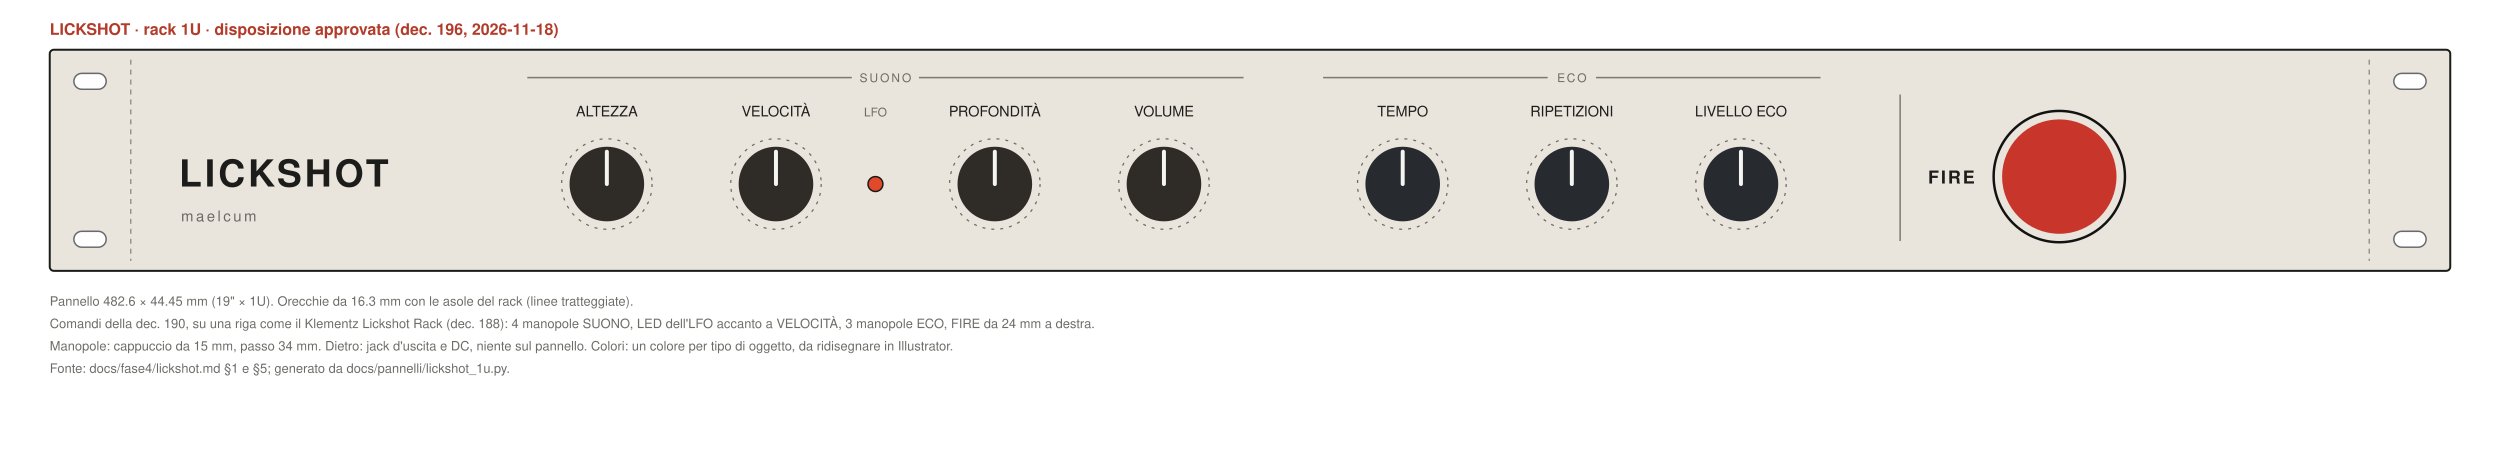
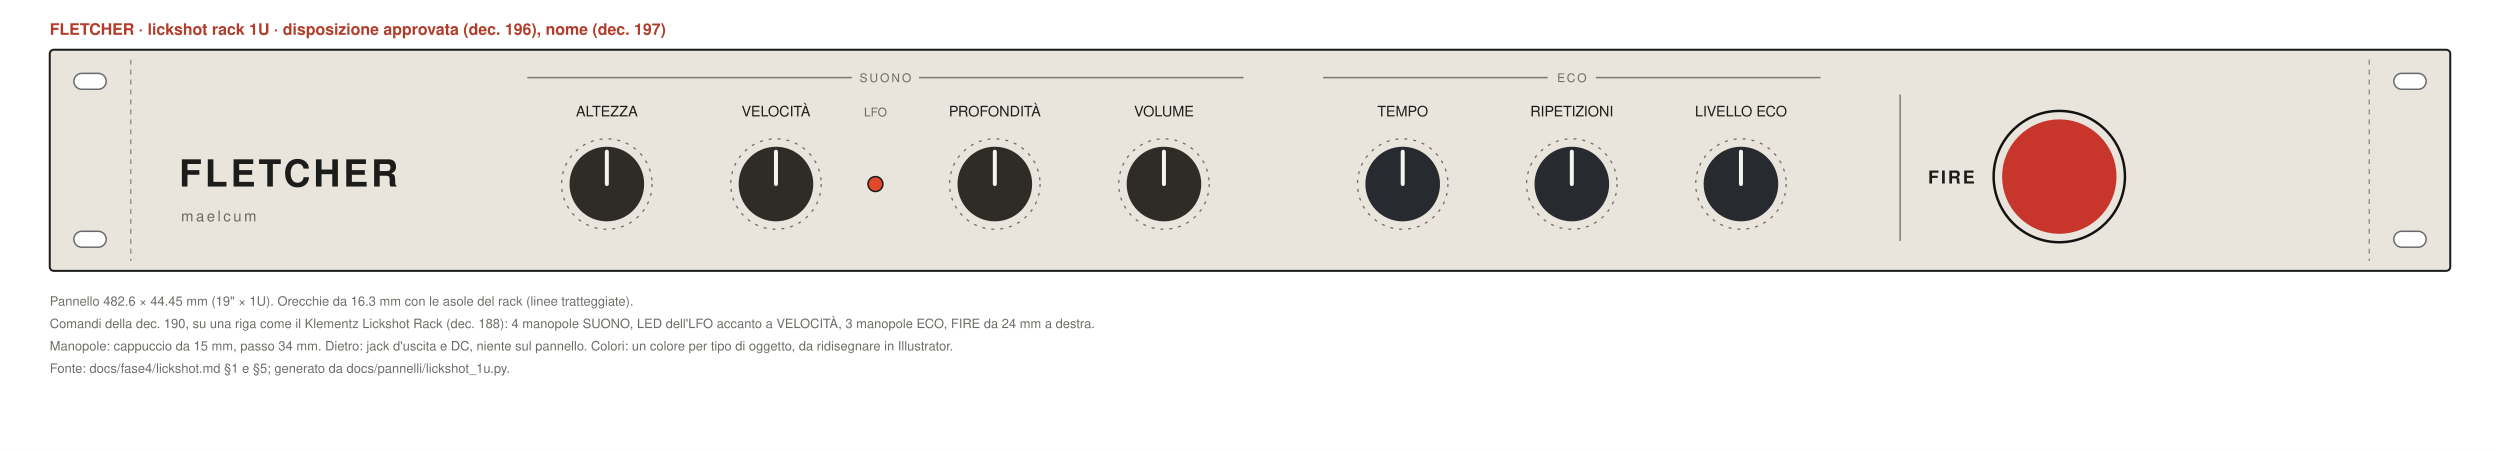
<svg xmlns="http://www.w3.org/2000/svg" width="502.6mm" height="90.45mm" viewBox="0 0 502.6 90.45">
  <rect width="502.6" height="90.45" fill="#ffffff" />
  <g transform="translate(10.0,10.0)">
    <rect x="0" y="0" width="482.6" height="44.45" rx="0.8" fill="#e9e4dc" stroke="#1b1b19" stroke-width="0.4" />
    <rect x="4.85" y="4.75" width="6.5" height="3.2" rx="1.6" fill="#fefefe" stroke="#68686e" stroke-width="0.3" />
    <rect x="4.85" y="36.50" width="6.5" height="3.2" rx="1.6" fill="#fefefe" stroke="#68686e" stroke-width="0.3" />
    <rect x="471.25" y="4.75" width="6.5" height="3.2" rx="1.6" fill="#fefefe" stroke="#68686e" stroke-width="0.3" />
    <rect x="471.25" y="36.50" width="6.5" height="3.2" rx="1.6" fill="#fefefe" stroke="#68686e" stroke-width="0.3" />
    <line x1="16.3" y1="2" x2="16.3" y2="42.45" stroke="#6d6d68" stroke-width="0.2" stroke-dasharray="1 1" />
    <line x1="466.3" y1="2" x2="466.3" y2="42.45" stroke="#6d6d68" stroke-width="0.2" stroke-dasharray="1 1" />
-     <text x="26.00" y="27.50" font-size="7.5" font-weight="bold" letter-spacing="0.6" fill="#1c1c1a" text-anchor="start" font-family="Helvetica Neue, Helvetica, Arial, sans-serif">LICKSHOT</text>
+     <text x="26.00" y="27.50" font-size="7.5" font-weight="bold" letter-spacing="0.6" fill="#1c1c1a" text-anchor="start" font-family="Helvetica Neue, Helvetica, Arial, sans-serif">FLETCHER</text>
    <text x="26.40" y="34.50" font-size="3.0" font-weight="normal" letter-spacing="0.5" fill="#6b6b66" text-anchor="start" font-family="Helvetica Neue, Helvetica, Arial, sans-serif">maelcum</text>
    <line x1="96" y1="5.6" x2="240" y2="5.6" stroke="#7a7a74" stroke-width="0.3" />
    <rect x="161.25" y="3.60" width="13.50" height="4" fill="#e9e4dc" />
    <text x="168.00" y="6.50" font-size="2.4" font-weight="normal" letter-spacing="0.4" fill="#6b6b66" text-anchor="middle" font-family="Helvetica Neue, Helvetica, Arial, sans-serif">SUONO</text>
    <line x1="256" y1="5.6" x2="356" y2="5.6" stroke="#7a7a74" stroke-width="0.3" />
    <rect x="301.15" y="3.60" width="9.70" height="4" fill="#e9e4dc" />
    <text x="306.00" y="6.50" font-size="2.4" font-weight="normal" letter-spacing="0.4" fill="#6b6b66" text-anchor="middle" font-family="Helvetica Neue, Helvetica, Arial, sans-serif">ECO</text>
    <circle cx="112.0" cy="27.0" r="9.10" fill="none" stroke="#6a6a65" stroke-width="0.25" stroke-dasharray="0.6 1.2" />
    <circle cx="112.0" cy="27.0" r="7.5" fill="#2f2b27" />
    <line x1="112.0" y1="27.0" x2="112.0" y2="20.5" stroke="#f4f4f0" stroke-width="0.8" stroke-linecap="round" />
    <text x="112.00" y="13.40" font-size="2.9" font-weight="normal" letter-spacing="0.0" fill="#1d1d1b" text-anchor="middle" font-family="Helvetica Neue, Helvetica, Arial, sans-serif">ALTEZZA</text>
    <circle cx="146.0" cy="27.0" r="9.10" fill="none" stroke="#6a6a65" stroke-width="0.25" stroke-dasharray="0.6 1.2" />
    <circle cx="146.0" cy="27.0" r="7.5" fill="#2f2b27" />
    <line x1="146.0" y1="27.0" x2="146.0" y2="20.5" stroke="#f4f4f0" stroke-width="0.8" stroke-linecap="round" />
    <text x="146.00" y="13.40" font-size="2.9" font-weight="normal" letter-spacing="0.0" fill="#1d1d1b" text-anchor="middle" font-family="Helvetica Neue, Helvetica, Arial, sans-serif">VELOCITÀ</text>
    <circle cx="190.0" cy="27.0" r="9.10" fill="none" stroke="#6a6a65" stroke-width="0.25" stroke-dasharray="0.6 1.2" />
    <circle cx="190.0" cy="27.0" r="7.5" fill="#2f2b27" />
    <line x1="190.0" y1="27.0" x2="190.0" y2="20.5" stroke="#f4f4f0" stroke-width="0.8" stroke-linecap="round" />
    <text x="190.00" y="13.40" font-size="2.9" font-weight="normal" letter-spacing="0.0" fill="#1d1d1b" text-anchor="middle" font-family="Helvetica Neue, Helvetica, Arial, sans-serif">PROFONDITÀ</text>
    <circle cx="224.0" cy="27.0" r="9.10" fill="none" stroke="#6a6a65" stroke-width="0.25" stroke-dasharray="0.6 1.2" />
    <circle cx="224.0" cy="27.0" r="7.5" fill="#2f2b27" />
    <line x1="224.0" y1="27.0" x2="224.0" y2="20.5" stroke="#f4f4f0" stroke-width="0.8" stroke-linecap="round" />
    <text x="224.00" y="13.40" font-size="2.9" font-weight="normal" letter-spacing="0.0" fill="#1d1d1b" text-anchor="middle" font-family="Helvetica Neue, Helvetica, Arial, sans-serif">VOLUME</text>
    <circle cx="272.0" cy="27.0" r="9.10" fill="none" stroke="#6a6a65" stroke-width="0.25" stroke-dasharray="0.6 1.2" />
    <circle cx="272.0" cy="27.0" r="7.5" fill="#272b2f" />
    <line x1="272.0" y1="27.0" x2="272.0" y2="20.5" stroke="#f4f4f0" stroke-width="0.8" stroke-linecap="round" />
    <text x="272.00" y="13.40" font-size="2.9" font-weight="normal" letter-spacing="0.0" fill="#1d1d1b" text-anchor="middle" font-family="Helvetica Neue, Helvetica, Arial, sans-serif">TEMPO</text>
    <circle cx="306.0" cy="27.0" r="9.10" fill="none" stroke="#6a6a65" stroke-width="0.25" stroke-dasharray="0.6 1.2" />
    <circle cx="306.0" cy="27.0" r="7.5" fill="#272b2f" />
    <line x1="306.0" y1="27.0" x2="306.0" y2="20.5" stroke="#f4f4f0" stroke-width="0.8" stroke-linecap="round" />
    <text x="306.00" y="13.40" font-size="2.9" font-weight="normal" letter-spacing="0.0" fill="#1d1d1b" text-anchor="middle" font-family="Helvetica Neue, Helvetica, Arial, sans-serif">RIPETIZIONI</text>
    <circle cx="340.0" cy="27.0" r="9.10" fill="none" stroke="#6a6a65" stroke-width="0.25" stroke-dasharray="0.6 1.2" />
    <circle cx="340.0" cy="27.0" r="7.5" fill="#272b2f" />
    <line x1="340.0" y1="27.0" x2="340.0" y2="20.5" stroke="#f4f4f0" stroke-width="0.8" stroke-linecap="round" />
    <text x="340.00" y="13.40" font-size="2.9" font-weight="normal" letter-spacing="0.0" fill="#1d1d1b" text-anchor="middle" font-family="Helvetica Neue, Helvetica, Arial, sans-serif">LIVELLO ECO</text>
    <circle cx="166.0" cy="27.0" r="1.5" fill="#e2492b" stroke="#191917" stroke-width="0.3" />
    <text x="166.00" y="13.40" font-size="2.4" font-weight="normal" letter-spacing="0.0" fill="#6b6b66" text-anchor="middle" font-family="Helvetica Neue, Helvetica, Arial, sans-serif">LFO</text>
    <line x1="372" y1="9" x2="372" y2="38.45" stroke="#7a7a74" stroke-width="0.3" />
    <circle cx="404.0" cy="25.5" r="13.2" fill="none" stroke="#121210" stroke-width="0.5" />
    <circle cx="404.0" cy="25.5" r="11.5" fill="#c8352a" />
    <text x="387.00" y="26.90" font-size="3.6" font-weight="bold" letter-spacing="0.4" fill="#1d1d1b" text-anchor="end" font-family="Helvetica Neue, Helvetica, Arial, sans-serif">FIRE</text>
  </g>
-   <text x="10.00" y="7.00" font-size="3.2" font-weight="bold" fill="#b23b2a" text-anchor="start" font-family="Helvetica Neue, Helvetica, Arial, sans-serif">LICKSHOT · rack 1U · disposizione approvata (dec. 196, 2026-11-18)</text>
+   <text x="10.00" y="7.00" font-size="3.2" font-weight="bold" fill="#b23b2a" text-anchor="start" font-family="Helvetica Neue, Helvetica, Arial, sans-serif">FLETCHER · lickshot rack 1U · disposizione approvata (dec. 196), nome (dec. 197)</text>
  <text x="10.00" y="61.45" font-size="2.6" font-weight="normal" fill="#6c6c67" text-anchor="start" font-family="Helvetica Neue, Helvetica, Arial, sans-serif">Pannello 482.6 × 44.45 mm (19" × 1U). Orecchie da 16.3 mm con le asole del rack (linee tratteggiate).</text>
  <text x="10.00" y="65.95" font-size="2.6" font-weight="normal" fill="#6c6c67" text-anchor="start" font-family="Helvetica Neue, Helvetica, Arial, sans-serif">Comandi della dec. 190, su una riga come il Klementz Lickshot Rack (dec. 188): 4 manopole SUONO, LED dell'LFO accanto a VELOCITÀ, 3 manopole ECO, FIRE da 24 mm a destra.</text>
  <text x="10.00" y="70.45" font-size="2.6" font-weight="normal" fill="#6c6c67" text-anchor="start" font-family="Helvetica Neue, Helvetica, Arial, sans-serif">Manopole: cappuccio da 15 mm, passo 34 mm. Dietro: jack d'uscita e DC, niente sul pannello. Colori: un colore per tipo di oggetto, da ridisegnare in Illustrator.</text>
  <text x="10.00" y="74.95" font-size="2.6" font-weight="normal" fill="#6c6c67" text-anchor="start" font-family="Helvetica Neue, Helvetica, Arial, sans-serif">Fonte: docs/fase4/lickshot.md §1 e §5; generato da docs/pannelli/lickshot_1u.py.</text>
</svg>
